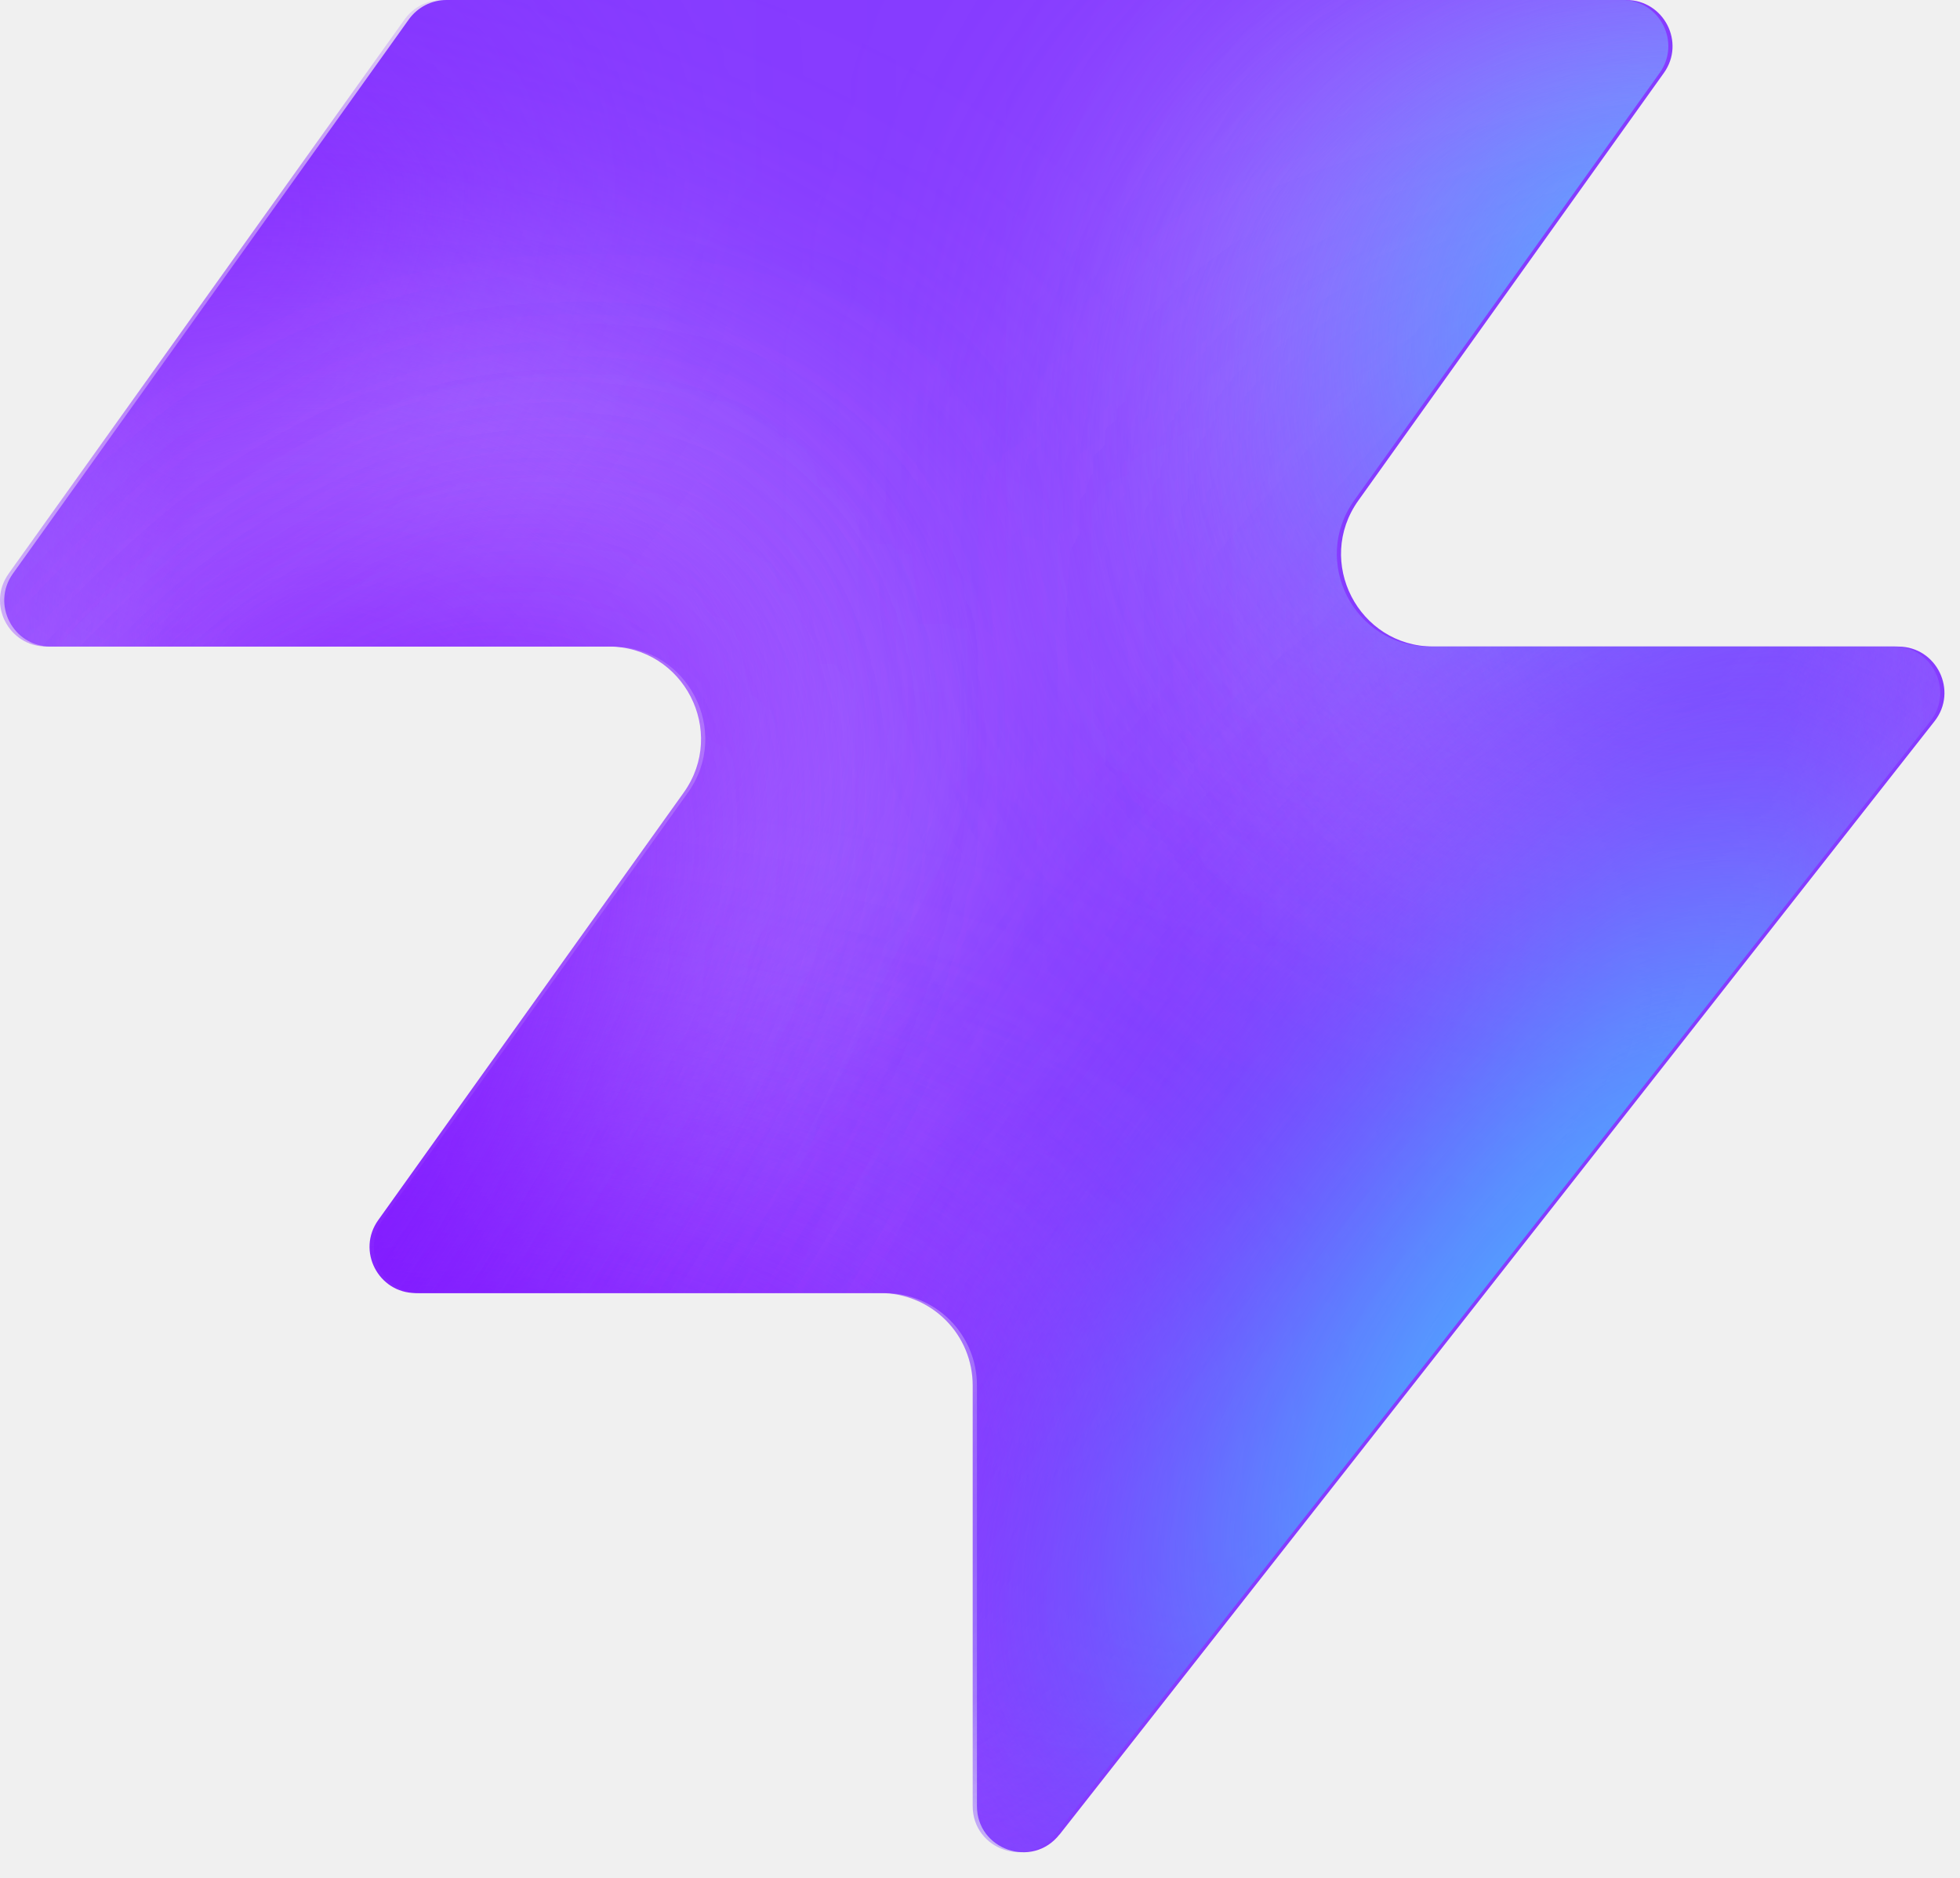
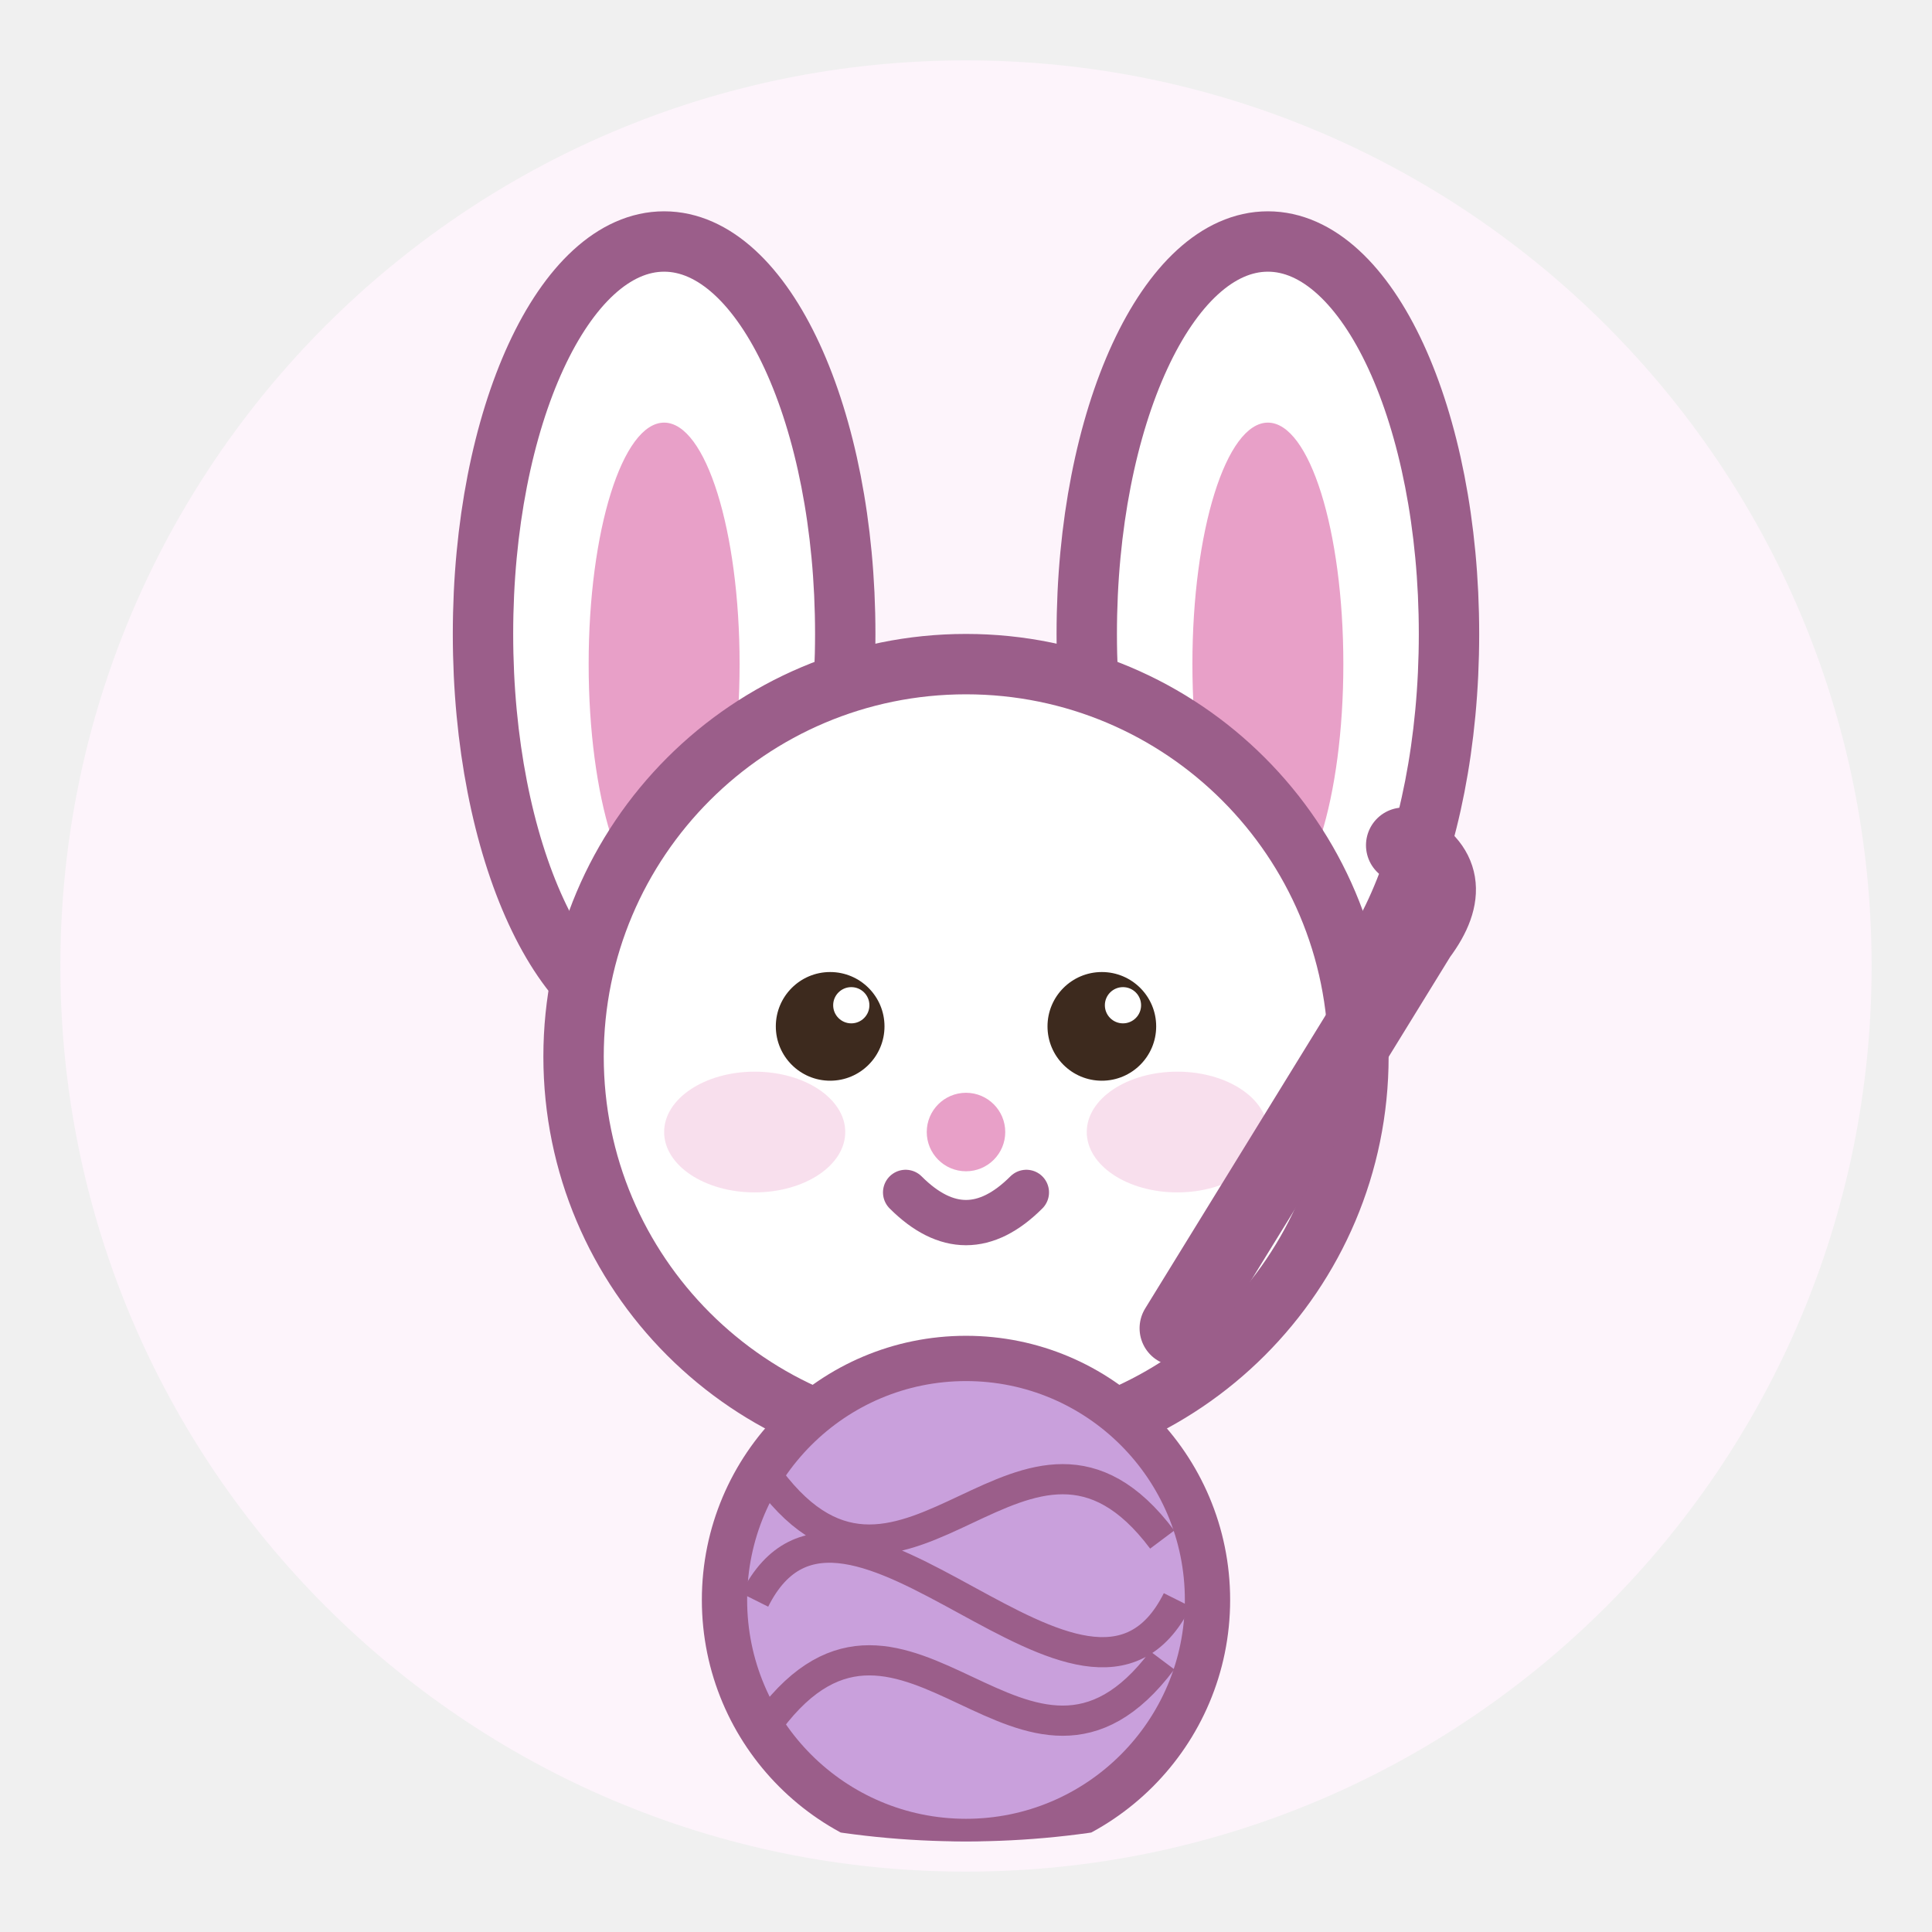
- <svg xmlns="http://www.w3.org/2000/svg" width="48" height="46" fill="none" viewBox="0 0 48 46">
-   <path fill="#863bff" d="M25.946 44.938c-.664.845-2.021.375-2.021-.698V33.937a2.26 2.26 0 0 0-2.262-2.262H10.287c-.92 0-1.456-1.04-.92-1.788l7.48-10.471c1.07-1.497 0-3.578-1.842-3.578H1.237c-.92 0-1.456-1.04-.92-1.788L10.013.474c.214-.297.556-.474.92-.474h28.894c.92 0 1.456 1.04.92 1.788l-7.48 10.471c-1.07 1.498 0 3.579 1.842 3.579h11.377c.943 0 1.473 1.088.89 1.83L25.947 44.94z" style="fill:#863bff;fill:color(display-p3 .525 .23 1);fill-opacity:1" />
-   <mask id="a" width="48" height="46" x="0" y="0" maskUnits="userSpaceOnUse" style="mask-type:alpha">
-     <path fill="#000" d="M25.842 44.938c-.664.844-2.021.375-2.021-.698V33.937a2.26 2.26 0 0 0-2.262-2.262H10.183c-.92 0-1.456-1.04-.92-1.788l7.48-10.471c1.07-1.498 0-3.579-1.842-3.579H1.133c-.92 0-1.456-1.04-.92-1.787L9.91.473c.214-.297.556-.474.92-.474h28.894c.92 0 1.456 1.04.92 1.788l-7.48 10.471c-1.07 1.498 0 3.578 1.842 3.578h11.377c.943 0 1.473 1.088.89 1.832L25.843 44.94z" style="fill:#000;fill-opacity:1" />
-   </mask>
-   <g mask="url(#a)">
-     <g filter="url(#b)">
-       <ellipse cx="5.508" cy="14.704" fill="#ede6ff" rx="5.508" ry="14.704" style="fill:#ede6ff;fill:color(display-p3 .927 .903 1);fill-opacity:1" transform="matrix(.00324 1 1 -.00324 -4.47 31.516)" />
-     </g>
-     <g filter="url(#c)">
-       <ellipse cx="10.399" cy="29.851" fill="#ede6ff" rx="10.399" ry="29.851" style="fill:#ede6ff;fill:color(display-p3 .927 .903 1);fill-opacity:1" transform="matrix(.00324 1 1 -.00324 -39.328 7.883)" />
-     </g>
-     <g filter="url(#d)">
-       <ellipse cx="5.508" cy="30.487" fill="#7e14ff" rx="5.508" ry="30.487" style="fill:#7e14ff;fill:color(display-p3 .492 .077 1);fill-opacity:1" transform="rotate(89.814 -25.913 -14.639)scale(1 -1)" />
-     </g>
-     <g filter="url(#e)">
-       <ellipse cx="5.508" cy="30.599" fill="#7e14ff" rx="5.508" ry="30.599" style="fill:#7e14ff;fill:color(display-p3 .492 .077 1);fill-opacity:1" transform="rotate(89.814 -32.644 -3.334)scale(1 -1)" />
-     </g>
-     <g filter="url(#f)">
-       <ellipse cx="5.508" cy="30.599" fill="#7e14ff" rx="5.508" ry="30.599" style="fill:#7e14ff;fill:color(display-p3 .492 .077 1);fill-opacity:1" transform="matrix(.00324 1 1 -.00324 -34.34 30.47)" />
-     </g>
-     <g filter="url(#g)">
-       <ellipse cx="14.072" cy="22.078" fill="#ede6ff" rx="14.072" ry="22.078" style="fill:#ede6ff;fill:color(display-p3 .927 .903 1);fill-opacity:1" transform="rotate(93.35 24.506 48.493)scale(-1 1)" />
-     </g>
-     <g filter="url(#h)">
-       <ellipse cx="3.47" cy="21.501" fill="#7e14ff" rx="3.47" ry="21.501" style="fill:#7e14ff;fill:color(display-p3 .492 .077 1);fill-opacity:1" transform="rotate(89.009 28.708 47.59)scale(-1 1)" />
-     </g>
-     <g filter="url(#i)">
-       <ellipse cx="3.47" cy="21.501" fill="#7e14ff" rx="3.47" ry="21.501" style="fill:#7e14ff;fill:color(display-p3 .492 .077 1);fill-opacity:1" transform="rotate(89.009 28.708 47.59)scale(-1 1)" />
-     </g>
-     <g filter="url(#j)">
-       <ellipse cx=".387" cy="8.972" fill="#7e14ff" rx="4.407" ry="29.108" style="fill:#7e14ff;fill:color(display-p3 .492 .077 1);fill-opacity:1" transform="rotate(39.51 .387 8.972)" />
-     </g>
-     <g filter="url(#k)">
-       <ellipse cx="47.523" cy="-6.092" fill="#7e14ff" rx="4.407" ry="29.108" style="fill:#7e14ff;fill:color(display-p3 .492 .077 1);fill-opacity:1" transform="rotate(37.892 47.523 -6.092)" />
-     </g>
-     <g filter="url(#l)">
-       <ellipse cx="41.412" cy="6.333" fill="#47bfff" rx="5.971" ry="9.665" style="fill:#47bfff;fill:color(display-p3 .28 .748 1);fill-opacity:1" transform="rotate(37.892 41.412 6.333)" />
-     </g>
-     <g filter="url(#m)">
-       <ellipse cx="-1.879" cy="38.332" fill="#7e14ff" rx="4.407" ry="29.108" style="fill:#7e14ff;fill:color(display-p3 .492 .077 1);fill-opacity:1" transform="rotate(37.892 -1.88 38.332)" />
-     </g>
-     <g filter="url(#n)">
-       <ellipse cx="-1.879" cy="38.332" fill="#7e14ff" rx="4.407" ry="29.108" style="fill:#7e14ff;fill:color(display-p3 .492 .077 1);fill-opacity:1" transform="rotate(37.892 -1.88 38.332)" />
-     </g>
-     <g filter="url(#o)">
-       <ellipse cx="35.651" cy="29.907" fill="#7e14ff" rx="4.407" ry="29.108" style="fill:#7e14ff;fill:color(display-p3 .492 .077 1);fill-opacity:1" transform="rotate(37.892 35.651 29.907)" />
-     </g>
-     <g filter="url(#p)">
-       <ellipse cx="38.418" cy="32.4" fill="#47bfff" rx="5.971" ry="15.297" style="fill:#47bfff;fill:color(display-p3 .28 .748 1);fill-opacity:1" transform="rotate(37.892 38.418 32.4)" />
-     </g>
+ <svg xmlns="http://www.w3.org/2000/svg" viewBox="0 0 64 64">
+   <circle cx="32" cy="32" r="30" fill="#FDF4FB" />
+   <clipPath id="circleClip">
+     <circle cx="32" cy="32" r="29" />
+   </clipPath>
+   <g clip-path="url(#circleClip)">
+     <ellipse cx="22" cy="21" rx="6" ry="13" fill="white" stroke="#9B5E8A" stroke-width="2" />
+     <ellipse cx="22" cy="22" rx="2.5" ry="8" fill="#E8A0C8" />
+     <ellipse cx="42" cy="21" rx="6" ry="13" fill="white" stroke="#9B5E8A" stroke-width="2" />
+     <ellipse cx="42" cy="22" rx="2.5" ry="8" fill="#E8A0C8" />
+     <circle cx="32" cy="35" r="13" fill="white" stroke="#9B5E8A" stroke-width="2" />
+     <circle cx="27.5" cy="34" r="1.8" fill="#3D2A1E" />
+     <circle cx="36.5" cy="34" r="1.8" fill="#3D2A1E" />
+     <circle cx="28.2" cy="33.3" r="0.6" fill="white" />
+     <circle cx="37.2" cy="33.3" r="0.6" fill="white" />
+     <ellipse cx="25" cy="37.5" rx="3" ry="2" fill="#F2C0DC" opacity="0.5" />
+     <ellipse cx="39" cy="37.5" rx="3" ry="2" fill="#F2C0DC" opacity="0.5" />
+     <circle cx="32" cy="37.5" r="1.3" fill="#E8A0C8" />
+     <path d="M30 39.5 Q32 41.5 34 39.5" fill="none" stroke="#9B5E8A" stroke-width="1.5" stroke-linecap="round" />
+     <circle cx="32" cy="53" r="8" fill="#C9A0DC" stroke="#9B5E8A" stroke-width="1.5" />
+     <path d="M25 53 C28 47 36 59 39 53 M25.5 49 C30 55 34 45 38.5 51 M25.5 57 C30 51 34 61 38.5 55" fill="none" stroke="#9B5E8A" stroke-width="1" />
+     <path d="M39 44 L47 31 Q48.5 29 46.5 28" fill="none" stroke="#9B5E8A" stroke-width="2.5" stroke-linecap="round" stroke-linejoin="round" />
  </g>
-   <defs>
-     <filter id="b" width="60.045" height="41.654" x="-19.77" y="16.149" color-interpolation-filters="sRGB" filterUnits="userSpaceOnUse">
-       <feFlood flood-opacity="0" result="BackgroundImageFix" />
-       <feBlend in="SourceGraphic" in2="BackgroundImageFix" result="shape" />
-       <feGaussianBlur result="effect1_foregroundBlur_2002_17158" stdDeviation="7.659" />
-     </filter>
-     <filter id="c" width="90.34" height="51.437" x="-54.613" y="-7.533" color-interpolation-filters="sRGB" filterUnits="userSpaceOnUse">
-       <feFlood flood-opacity="0" result="BackgroundImageFix" />
-       <feBlend in="SourceGraphic" in2="BackgroundImageFix" result="shape" />
-       <feGaussianBlur result="effect1_foregroundBlur_2002_17158" stdDeviation="7.659" />
-     </filter>
-     <filter id="d" width="79.355" height="29.4" x="-49.64" y="2.03" color-interpolation-filters="sRGB" filterUnits="userSpaceOnUse">
-       <feFlood flood-opacity="0" result="BackgroundImageFix" />
-       <feBlend in="SourceGraphic" in2="BackgroundImageFix" result="shape" />
-       <feGaussianBlur result="effect1_foregroundBlur_2002_17158" stdDeviation="4.596" />
-     </filter>
-     <filter id="e" width="79.579" height="29.4" x="-45.045" y="20.029" color-interpolation-filters="sRGB" filterUnits="userSpaceOnUse">
-       <feFlood flood-opacity="0" result="BackgroundImageFix" />
-       <feBlend in="SourceGraphic" in2="BackgroundImageFix" result="shape" />
-       <feGaussianBlur result="effect1_foregroundBlur_2002_17158" stdDeviation="4.596" />
-     </filter>
-     <filter id="f" width="79.579" height="29.4" x="-43.513" y="21.178" color-interpolation-filters="sRGB" filterUnits="userSpaceOnUse">
-       <feFlood flood-opacity="0" result="BackgroundImageFix" />
-       <feBlend in="SourceGraphic" in2="BackgroundImageFix" result="shape" />
-       <feGaussianBlur result="effect1_foregroundBlur_2002_17158" stdDeviation="4.596" />
-     </filter>
-     <filter id="g" width="74.749" height="58.852" x="15.756" y="-17.901" color-interpolation-filters="sRGB" filterUnits="userSpaceOnUse">
-       <feFlood flood-opacity="0" result="BackgroundImageFix" />
-       <feBlend in="SourceGraphic" in2="BackgroundImageFix" result="shape" />
-       <feGaussianBlur result="effect1_foregroundBlur_2002_17158" stdDeviation="7.659" />
-     </filter>
-     <filter id="h" width="61.377" height="25.362" x="23.548" y="2.284" color-interpolation-filters="sRGB" filterUnits="userSpaceOnUse">
-       <feFlood flood-opacity="0" result="BackgroundImageFix" />
-       <feBlend in="SourceGraphic" in2="BackgroundImageFix" result="shape" />
-       <feGaussianBlur result="effect1_foregroundBlur_2002_17158" stdDeviation="4.596" />
-     </filter>
-     <filter id="i" width="61.377" height="25.362" x="23.548" y="2.284" color-interpolation-filters="sRGB" filterUnits="userSpaceOnUse">
-       <feFlood flood-opacity="0" result="BackgroundImageFix" />
-       <feBlend in="SourceGraphic" in2="BackgroundImageFix" result="shape" />
-       <feGaussianBlur result="effect1_foregroundBlur_2002_17158" stdDeviation="4.596" />
-     </filter>
-     <filter id="j" width="56.045" height="63.649" x="-27.636" y="-22.853" color-interpolation-filters="sRGB" filterUnits="userSpaceOnUse">
-       <feFlood flood-opacity="0" result="BackgroundImageFix" />
-       <feBlend in="SourceGraphic" in2="BackgroundImageFix" result="shape" />
-       <feGaussianBlur result="effect1_foregroundBlur_2002_17158" stdDeviation="4.596" />
-     </filter>
-     <filter id="k" width="54.814" height="64.646" x="20.116" y="-38.415" color-interpolation-filters="sRGB" filterUnits="userSpaceOnUse">
-       <feFlood flood-opacity="0" result="BackgroundImageFix" />
-       <feBlend in="SourceGraphic" in2="BackgroundImageFix" result="shape" />
-       <feGaussianBlur result="effect1_foregroundBlur_2002_17158" stdDeviation="4.596" />
-     </filter>
-     <filter id="l" width="33.541" height="35.313" x="24.641" y="-11.323" color-interpolation-filters="sRGB" filterUnits="userSpaceOnUse">
-       <feFlood flood-opacity="0" result="BackgroundImageFix" />
-       <feBlend in="SourceGraphic" in2="BackgroundImageFix" result="shape" />
-       <feGaussianBlur result="effect1_foregroundBlur_2002_17158" stdDeviation="4.596" />
-     </filter>
-     <filter id="m" width="54.814" height="64.646" x="-29.286" y="6.009" color-interpolation-filters="sRGB" filterUnits="userSpaceOnUse">
-       <feFlood flood-opacity="0" result="BackgroundImageFix" />
-       <feBlend in="SourceGraphic" in2="BackgroundImageFix" result="shape" />
-       <feGaussianBlur result="effect1_foregroundBlur_2002_17158" stdDeviation="4.596" />
-     </filter>
-     <filter id="n" width="54.814" height="64.646" x="-29.286" y="6.009" color-interpolation-filters="sRGB" filterUnits="userSpaceOnUse">
-       <feFlood flood-opacity="0" result="BackgroundImageFix" />
-       <feBlend in="SourceGraphic" in2="BackgroundImageFix" result="shape" />
-       <feGaussianBlur result="effect1_foregroundBlur_2002_17158" stdDeviation="4.596" />
-     </filter>
-     <filter id="o" width="54.814" height="64.646" x="8.244" y="-2.416" color-interpolation-filters="sRGB" filterUnits="userSpaceOnUse">
-       <feFlood flood-opacity="0" result="BackgroundImageFix" />
-       <feBlend in="SourceGraphic" in2="BackgroundImageFix" result="shape" />
-       <feGaussianBlur result="effect1_foregroundBlur_2002_17158" stdDeviation="4.596" />
-     </filter>
-     <filter id="p" width="39.409" height="43.623" x="18.713" y="10.588" color-interpolation-filters="sRGB" filterUnits="userSpaceOnUse">
-       <feFlood flood-opacity="0" result="BackgroundImageFix" />
-       <feBlend in="SourceGraphic" in2="BackgroundImageFix" result="shape" />
-       <feGaussianBlur result="effect1_foregroundBlur_2002_17158" stdDeviation="4.596" />
-     </filter>
-   </defs>
</svg>
